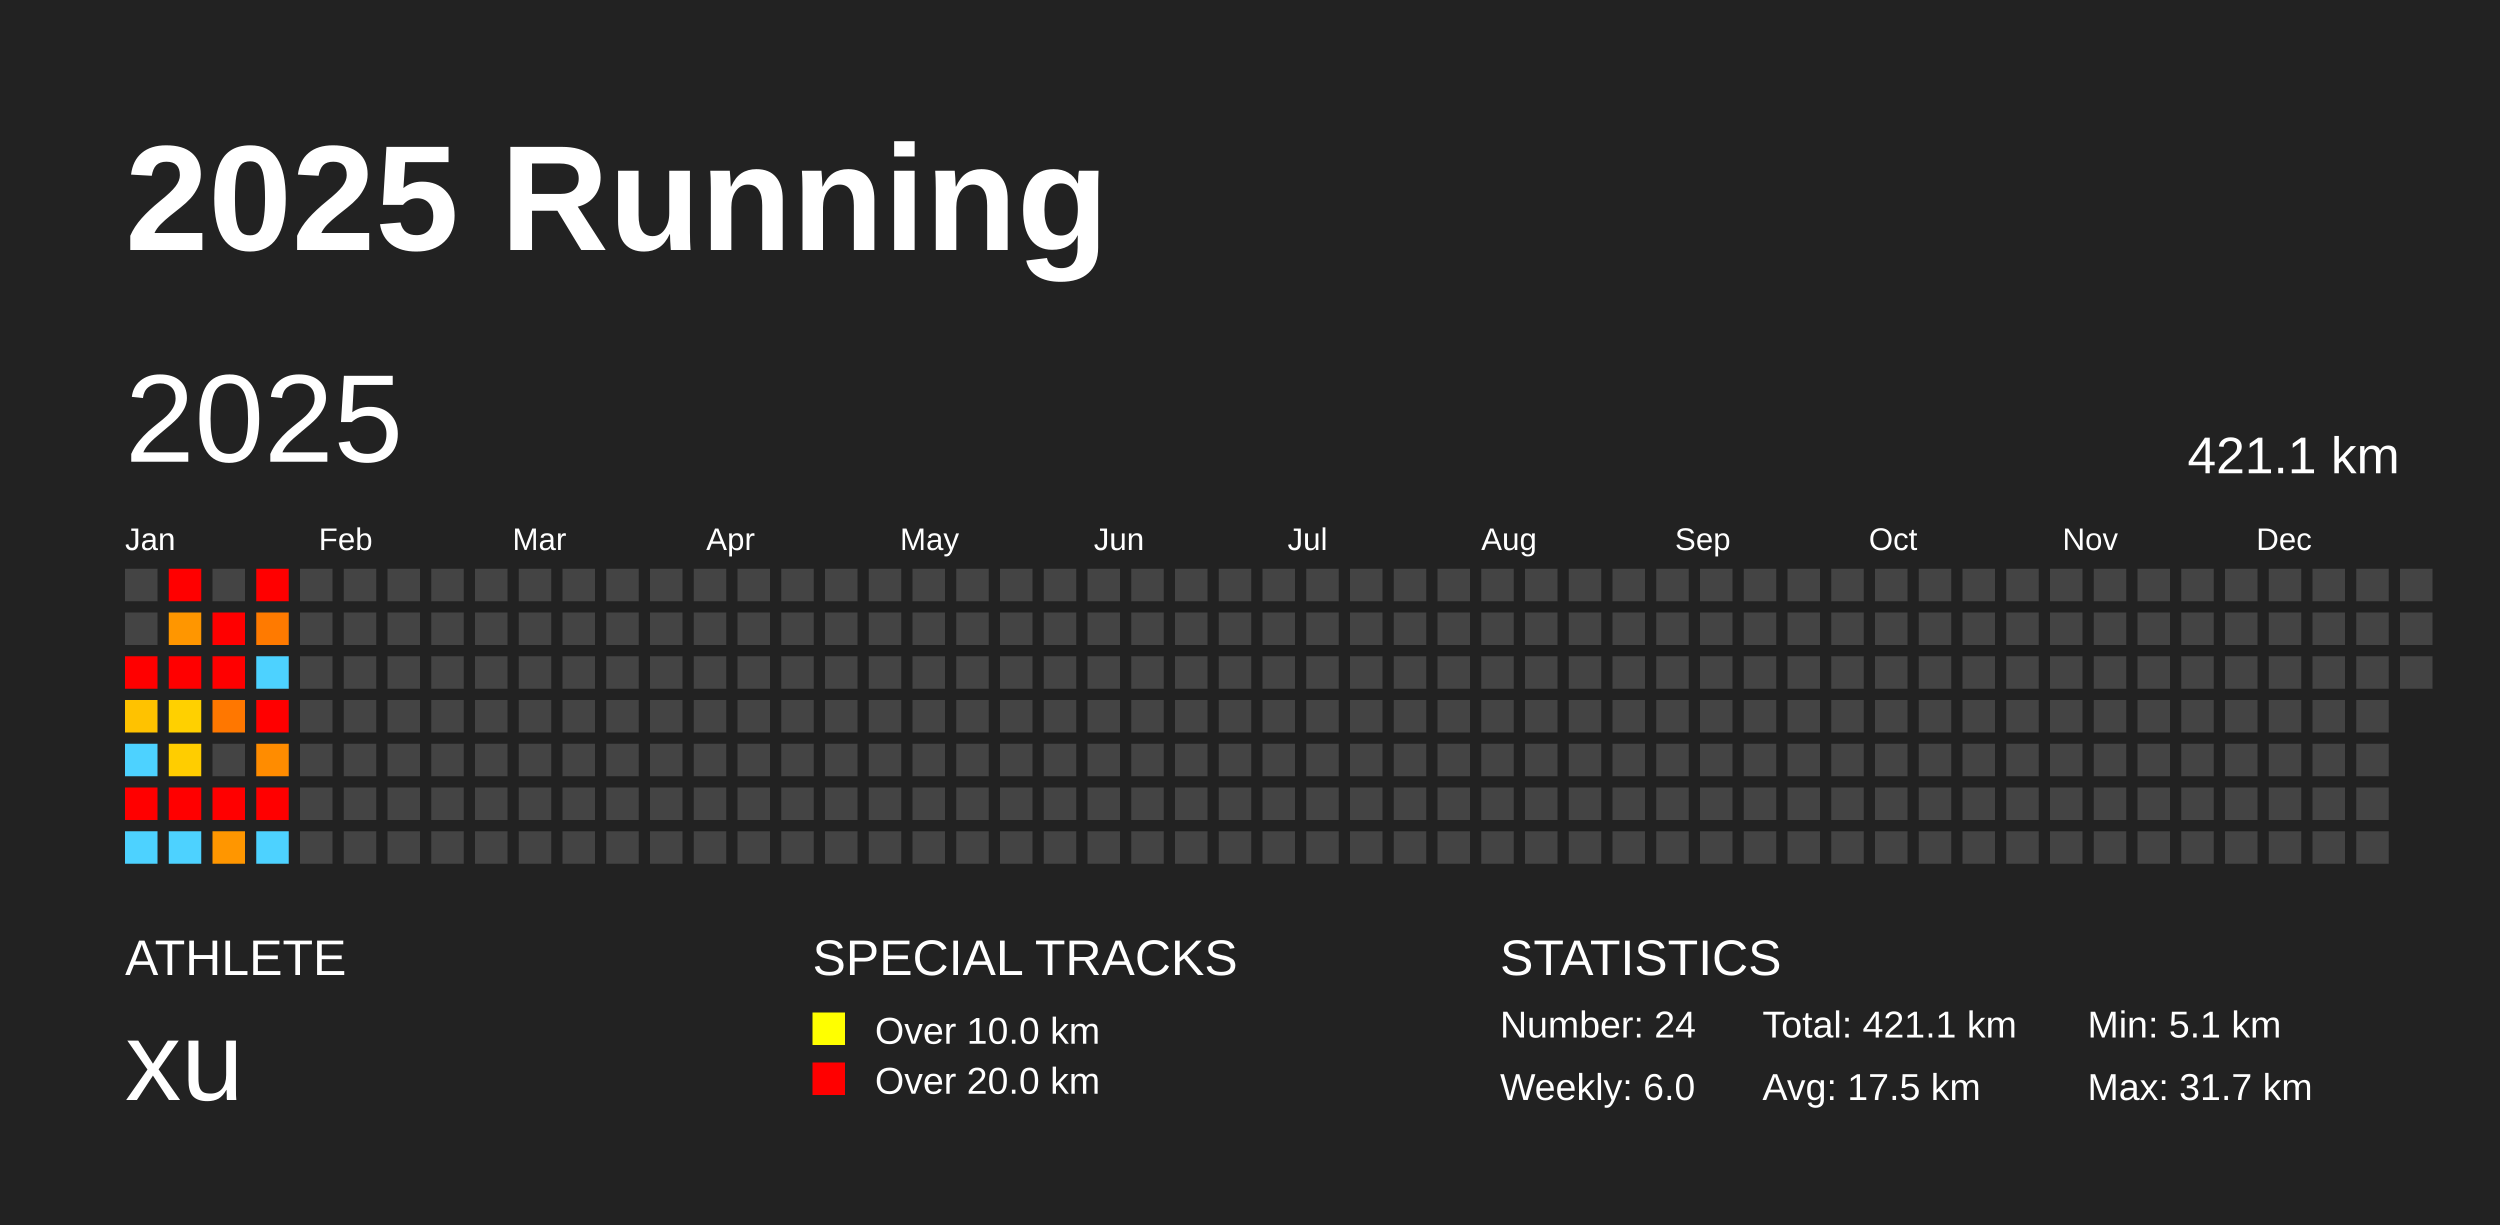
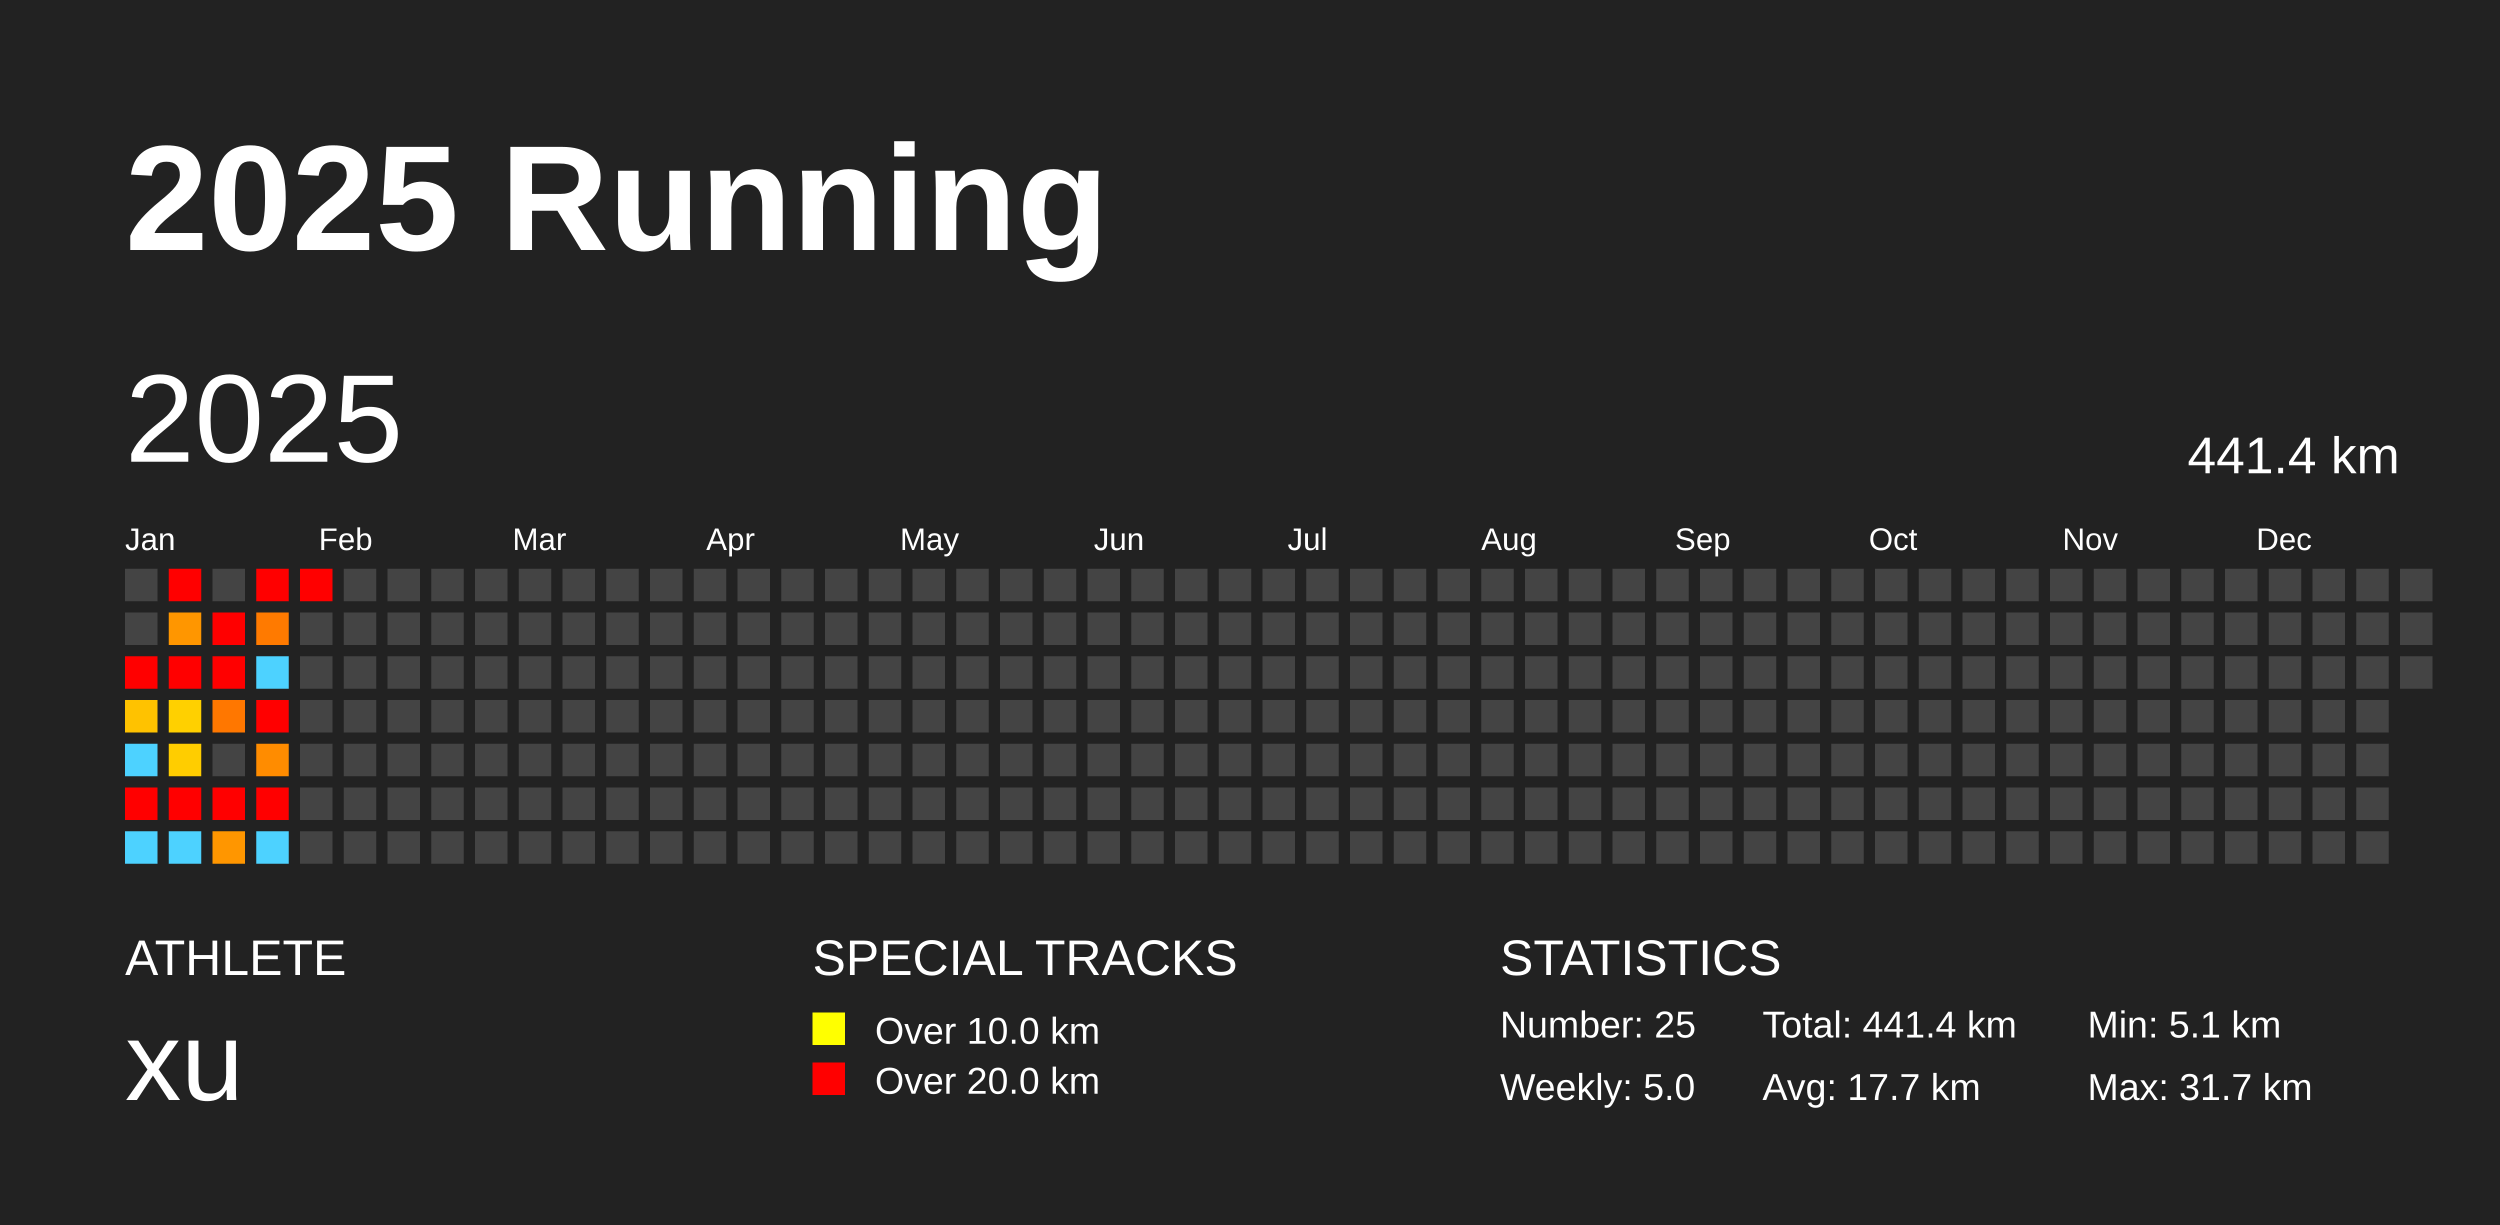
<svg xmlns="http://www.w3.org/2000/svg" baseProfile="full" height="98mm" version="1.1" viewBox="0,0,200,98" width="200mm">
  <defs />
  <rect fill="#222222" height="98" width="200" x="0" y="0" />
  <text fill="#FFFFFF" style="font-size:12px; font-family:Arial; font-weight:bold;" x="10" y="20">2025 Running</text>
  <text fill="#FFFFFF" style="font-size:4px; font-family:Arial" x="10" y="78">ATHLETE</text>
  <text fill="#FFFFFF" style="font-size:9px; font-family:Arial" x="10" y="88">xu</text>
  <text fill="#FFFFFF" style="font-size:4px; font-family:Arial" x="65" y="78">SPECIAL TRACKS</text>
  <rect fill="yellow" height="2.6" width="2.6" x="65" y="81" />
  <text fill="#FFFFFF" style="font-size:3px; font-family:Arial" x="70" y="83.5">Over 10.0 km</text>
  <rect fill="red" height="2.6" width="2.6" x="65" y="85" />
  <text fill="#FFFFFF" style="font-size:3px; font-family:Arial" x="70" y="87.5">Over 20.0 km</text>
  <text fill="#FFFFFF" style="font-size:4px; font-family:Arial" x="120" y="78">STATISTICS</text>
-   <text fill="#FFFFFF" style="font-size:3px; font-family:Arial" x="120" y="83">Number: 24</text>
-   <text fill="#FFFFFF" style="font-size:3px; font-family:Arial" x="120" y="88">Weekly: 6.0</text>
-   <text fill="#FFFFFF" style="font-size:3px; font-family:Arial" x="141" y="83">Total: 421.1 km</text>
-   <text fill="#FFFFFF" style="font-size:3px; font-family:Arial" x="141" y="88">Avg: 17.5 km</text>
+   <text fill="#FFFFFF" style="font-size:3px; font-family:Arial" x="120" y="83">Number: 25</text>
+   <text fill="#FFFFFF" style="font-size:3px; font-family:Arial" x="120" y="88">Weekly: 5.0</text>
+   <text fill="#FFFFFF" style="font-size:3px; font-family:Arial" x="141" y="83">Total: 441.4 km</text>
+   <text fill="#FFFFFF" style="font-size:3px; font-family:Arial" x="141" y="88">Avg: 17.7 km</text>
  <text fill="#FFFFFF" style="font-size:3px; font-family:Arial" x="167" y="83">Min: 5.1 km</text>
  <text fill="#FFFFFF" style="font-size:3px; font-family:Arial" x="167" y="88">Max: 31.7 km</text>
  <text dominant-baseline="hanging" fill="#FFFFFF" style="font-size:10.0px; font-family:Arial;" x="10" y="30">2025</text>
-   <text dominant-baseline="hanging" fill="#FFFFFF" style="font-size:4.125px; font-family:Arial;" x="175" y="35">421.1 km</text>
+   <text dominant-baseline="hanging" fill="#FFFFFF" style="font-size:4.125px; font-family:Arial;" x="175" y="35">441.4 km</text>
  <text fill="#FFFFFF" style="font-size:2.5px; font-family:Arial" x="10.0" y="44">Jan</text>
  <text fill="#FFFFFF" style="font-size:2.5px; font-family:Arial" x="25.5" y="44">Feb</text>
  <text fill="#FFFFFF" style="font-size:2.5px; font-family:Arial" x="41.0" y="44">Mar</text>
  <text fill="#FFFFFF" style="font-size:2.5px; font-family:Arial" x="56.5" y="44">Apr</text>
  <text fill="#FFFFFF" style="font-size:2.5px; font-family:Arial" x="72.0" y="44">May</text>
  <text fill="#FFFFFF" style="font-size:2.5px; font-family:Arial" x="87.5" y="44">Jun</text>
  <text fill="#FFFFFF" style="font-size:2.5px; font-family:Arial" x="103.0" y="44">Jul</text>
  <text fill="#FFFFFF" style="font-size:2.5px; font-family:Arial" x="118.5" y="44">Aug</text>
  <text fill="#FFFFFF" style="font-size:2.5px; font-family:Arial" x="134.0" y="44">Sep</text>
  <text fill="#FFFFFF" style="font-size:2.5px; font-family:Arial" x="149.5" y="44">Oct</text>
  <text fill="#FFFFFF" style="font-size:2.5px; font-family:Arial" x="165.0" y="44">Nov</text>
  <text fill="#FFFFFF" style="font-size:2.5px; font-family:Arial" x="180.5" y="44">Dec</text>
  <rect fill="#444444" height="2.6" width="2.6" x="10.0" y="45.5" />
  <rect fill="#444444" height="2.6" width="2.6" x="10.0" y="49.0" />
  <rect fill="red" height="2.6" width="2.6" x="10.0" y="52.5" />
  <rect fill="#ffc200" height="2.6" width="2.6" x="10.0" y="56.0" />
  <rect fill="#4dd2ff" height="2.6" width="2.6" x="10.0" y="59.5" />
  <rect fill="red" height="2.6" width="2.6" x="10.0" y="63.0" />
  <rect fill="#4dd2ff" height="2.6" width="2.6" x="10.0" y="66.5" />
  <rect fill="red" height="2.6" width="2.6" x="13.5" y="45.5" />
  <rect fill="#ff9600" height="2.6" width="2.6" x="13.5" y="49.0" />
  <rect fill="red" height="2.6" width="2.6" x="13.5" y="52.5" />
  <rect fill="#ffd000" height="2.6" width="2.6" x="13.5" y="56.0" />
  <rect fill="#ffcd00" height="2.6" width="2.6" x="13.5" y="59.5" />
  <rect fill="red" height="2.6" width="2.6" x="13.5" y="63.0" />
  <rect fill="#4dd2ff" height="2.6" width="2.6" x="13.5" y="66.5" />
  <rect fill="#444444" height="2.6" width="2.6" x="17.0" y="45.5" />
  <rect fill="red" height="2.6" width="2.6" x="17.0" y="49.0" />
  <rect fill="red" height="2.6" width="2.6" x="17.0" y="52.5" />
  <rect fill="#ff7700" height="2.6" width="2.6" x="17.0" y="56.0" />
  <rect fill="#444444" height="2.6" width="2.6" x="17.0" y="59.5" />
  <rect fill="red" height="2.6" width="2.6" x="17.0" y="63.0" />
  <rect fill="#ff9600" height="2.6" width="2.6" x="17.0" y="66.5" />
  <rect fill="red" height="2.6" width="2.6" x="20.5" y="45.5" />
  <rect fill="#ff7a00" height="2.6" width="2.6" x="20.5" y="49.0" />
  <rect fill="#4dd2ff" height="2.6" width="2.6" x="20.5" y="52.5" />
  <rect fill="red" height="2.6" width="2.6" x="20.5" y="56.0" />
  <rect fill="#ff8c00" height="2.6" width="2.6" x="20.5" y="59.5" />
  <rect fill="red" height="2.6" width="2.6" x="20.5" y="63.0" />
  <rect fill="#4dd2ff" height="2.6" width="2.6" x="20.5" y="66.5" />
-   <rect fill="#444444" height="2.6" width="2.6" x="24.0" y="45.5" />
+   <rect fill="red" height="2.6" width="2.6" x="24.0" y="45.5" />
  <rect fill="#444444" height="2.6" width="2.6" x="24.0" y="49.0" />
  <rect fill="#444444" height="2.6" width="2.6" x="24.0" y="52.5" />
  <rect fill="#444444" height="2.6" width="2.6" x="24.0" y="56.0" />
  <rect fill="#444444" height="2.6" width="2.6" x="24.0" y="59.5" />
  <rect fill="#444444" height="2.6" width="2.6" x="24.0" y="63.0" />
  <rect fill="#444444" height="2.6" width="2.6" x="24.0" y="66.5" />
  <rect fill="#444444" height="2.6" width="2.6" x="27.5" y="45.5" />
  <rect fill="#444444" height="2.6" width="2.6" x="27.5" y="49.0" />
  <rect fill="#444444" height="2.6" width="2.6" x="27.5" y="52.5" />
  <rect fill="#444444" height="2.6" width="2.6" x="27.5" y="56.0" />
  <rect fill="#444444" height="2.6" width="2.6" x="27.5" y="59.5" />
  <rect fill="#444444" height="2.6" width="2.6" x="27.5" y="63.0" />
  <rect fill="#444444" height="2.6" width="2.6" x="27.5" y="66.5" />
  <rect fill="#444444" height="2.6" width="2.6" x="31.0" y="45.5" />
  <rect fill="#444444" height="2.6" width="2.6" x="31.0" y="49.0" />
  <rect fill="#444444" height="2.6" width="2.6" x="31.0" y="52.5" />
  <rect fill="#444444" height="2.6" width="2.6" x="31.0" y="56.0" />
  <rect fill="#444444" height="2.6" width="2.6" x="31.0" y="59.5" />
  <rect fill="#444444" height="2.6" width="2.6" x="31.0" y="63.0" />
  <rect fill="#444444" height="2.6" width="2.6" x="31.0" y="66.5" />
  <rect fill="#444444" height="2.6" width="2.6" x="34.5" y="45.5" />
  <rect fill="#444444" height="2.6" width="2.6" x="34.5" y="49.0" />
  <rect fill="#444444" height="2.6" width="2.6" x="34.5" y="52.5" />
  <rect fill="#444444" height="2.6" width="2.6" x="34.5" y="56.0" />
  <rect fill="#444444" height="2.6" width="2.6" x="34.5" y="59.5" />
  <rect fill="#444444" height="2.6" width="2.6" x="34.5" y="63.0" />
  <rect fill="#444444" height="2.6" width="2.6" x="34.5" y="66.5" />
  <rect fill="#444444" height="2.6" width="2.6" x="38.0" y="45.5" />
  <rect fill="#444444" height="2.6" width="2.6" x="38.0" y="49.0" />
  <rect fill="#444444" height="2.6" width="2.6" x="38.0" y="52.5" />
  <rect fill="#444444" height="2.6" width="2.6" x="38.0" y="56.0" />
  <rect fill="#444444" height="2.6" width="2.6" x="38.0" y="59.5" />
  <rect fill="#444444" height="2.6" width="2.6" x="38.0" y="63.0" />
  <rect fill="#444444" height="2.6" width="2.6" x="38.0" y="66.5" />
  <rect fill="#444444" height="2.6" width="2.6" x="41.5" y="45.5" />
  <rect fill="#444444" height="2.6" width="2.6" x="41.5" y="49.0" />
  <rect fill="#444444" height="2.6" width="2.6" x="41.5" y="52.5" />
  <rect fill="#444444" height="2.6" width="2.6" x="41.5" y="56.0" />
  <rect fill="#444444" height="2.6" width="2.6" x="41.5" y="59.5" />
  <rect fill="#444444" height="2.6" width="2.6" x="41.5" y="63.0" />
  <rect fill="#444444" height="2.6" width="2.6" x="41.5" y="66.5" />
  <rect fill="#444444" height="2.6" width="2.6" x="45.0" y="45.5" />
  <rect fill="#444444" height="2.6" width="2.6" x="45.0" y="49.0" />
  <rect fill="#444444" height="2.6" width="2.6" x="45.0" y="52.5" />
  <rect fill="#444444" height="2.6" width="2.6" x="45.0" y="56.0" />
  <rect fill="#444444" height="2.6" width="2.6" x="45.0" y="59.5" />
  <rect fill="#444444" height="2.6" width="2.6" x="45.0" y="63.0" />
  <rect fill="#444444" height="2.6" width="2.6" x="45.0" y="66.5" />
  <rect fill="#444444" height="2.6" width="2.6" x="48.5" y="45.5" />
  <rect fill="#444444" height="2.6" width="2.6" x="48.5" y="49.0" />
  <rect fill="#444444" height="2.6" width="2.6" x="48.5" y="52.5" />
  <rect fill="#444444" height="2.6" width="2.6" x="48.5" y="56.0" />
  <rect fill="#444444" height="2.6" width="2.6" x="48.5" y="59.5" />
  <rect fill="#444444" height="2.6" width="2.6" x="48.5" y="63.0" />
  <rect fill="#444444" height="2.6" width="2.6" x="48.5" y="66.5" />
  <rect fill="#444444" height="2.6" width="2.6" x="52.0" y="45.5" />
  <rect fill="#444444" height="2.6" width="2.6" x="52.0" y="49.0" />
  <rect fill="#444444" height="2.6" width="2.6" x="52.0" y="52.5" />
  <rect fill="#444444" height="2.6" width="2.6" x="52.0" y="56.0" />
  <rect fill="#444444" height="2.6" width="2.6" x="52.0" y="59.5" />
  <rect fill="#444444" height="2.6" width="2.6" x="52.0" y="63.0" />
  <rect fill="#444444" height="2.6" width="2.6" x="52.0" y="66.5" />
  <rect fill="#444444" height="2.6" width="2.6" x="55.5" y="45.5" />
  <rect fill="#444444" height="2.6" width="2.6" x="55.5" y="49.0" />
  <rect fill="#444444" height="2.6" width="2.6" x="55.5" y="52.5" />
  <rect fill="#444444" height="2.6" width="2.6" x="55.5" y="56.0" />
  <rect fill="#444444" height="2.6" width="2.6" x="55.5" y="59.5" />
  <rect fill="#444444" height="2.6" width="2.6" x="55.5" y="63.0" />
  <rect fill="#444444" height="2.6" width="2.6" x="55.5" y="66.5" />
  <rect fill="#444444" height="2.6" width="2.6" x="59.0" y="45.5" />
  <rect fill="#444444" height="2.6" width="2.6" x="59.0" y="49.0" />
  <rect fill="#444444" height="2.6" width="2.6" x="59.0" y="52.5" />
  <rect fill="#444444" height="2.6" width="2.6" x="59.0" y="56.0" />
  <rect fill="#444444" height="2.6" width="2.6" x="59.0" y="59.5" />
  <rect fill="#444444" height="2.6" width="2.6" x="59.0" y="63.0" />
  <rect fill="#444444" height="2.6" width="2.6" x="59.0" y="66.5" />
  <rect fill="#444444" height="2.6" width="2.6" x="62.5" y="45.5" />
  <rect fill="#444444" height="2.6" width="2.6" x="62.5" y="49.0" />
  <rect fill="#444444" height="2.6" width="2.6" x="62.5" y="52.5" />
  <rect fill="#444444" height="2.6" width="2.6" x="62.5" y="56.0" />
  <rect fill="#444444" height="2.6" width="2.6" x="62.5" y="59.5" />
  <rect fill="#444444" height="2.6" width="2.6" x="62.5" y="63.0" />
  <rect fill="#444444" height="2.6" width="2.6" x="62.5" y="66.5" />
  <rect fill="#444444" height="2.6" width="2.6" x="66.0" y="45.5" />
  <rect fill="#444444" height="2.6" width="2.6" x="66.0" y="49.0" />
  <rect fill="#444444" height="2.6" width="2.6" x="66.0" y="52.5" />
  <rect fill="#444444" height="2.6" width="2.6" x="66.0" y="56.0" />
  <rect fill="#444444" height="2.6" width="2.6" x="66.0" y="59.5" />
  <rect fill="#444444" height="2.6" width="2.6" x="66.0" y="63.0" />
  <rect fill="#444444" height="2.6" width="2.6" x="66.0" y="66.5" />
  <rect fill="#444444" height="2.6" width="2.6" x="69.5" y="45.5" />
  <rect fill="#444444" height="2.6" width="2.6" x="69.5" y="49.0" />
  <rect fill="#444444" height="2.6" width="2.6" x="69.5" y="52.5" />
  <rect fill="#444444" height="2.6" width="2.6" x="69.5" y="56.0" />
  <rect fill="#444444" height="2.6" width="2.6" x="69.5" y="59.5" />
  <rect fill="#444444" height="2.6" width="2.6" x="69.5" y="63.0" />
  <rect fill="#444444" height="2.6" width="2.6" x="69.5" y="66.5" />
  <rect fill="#444444" height="2.6" width="2.6" x="73.0" y="45.5" />
  <rect fill="#444444" height="2.6" width="2.6" x="73.0" y="49.0" />
  <rect fill="#444444" height="2.6" width="2.6" x="73.0" y="52.5" />
  <rect fill="#444444" height="2.6" width="2.6" x="73.0" y="56.0" />
  <rect fill="#444444" height="2.6" width="2.6" x="73.0" y="59.5" />
  <rect fill="#444444" height="2.6" width="2.6" x="73.0" y="63.0" />
  <rect fill="#444444" height="2.6" width="2.6" x="73.0" y="66.5" />
  <rect fill="#444444" height="2.6" width="2.6" x="76.5" y="45.5" />
  <rect fill="#444444" height="2.6" width="2.6" x="76.5" y="49.0" />
  <rect fill="#444444" height="2.6" width="2.6" x="76.5" y="52.5" />
  <rect fill="#444444" height="2.6" width="2.6" x="76.5" y="56.0" />
  <rect fill="#444444" height="2.6" width="2.6" x="76.5" y="59.5" />
  <rect fill="#444444" height="2.6" width="2.6" x="76.5" y="63.0" />
  <rect fill="#444444" height="2.6" width="2.6" x="76.5" y="66.5" />
  <rect fill="#444444" height="2.6" width="2.6" x="80.0" y="45.5" />
  <rect fill="#444444" height="2.6" width="2.6" x="80.0" y="49.0" />
  <rect fill="#444444" height="2.6" width="2.6" x="80.0" y="52.5" />
  <rect fill="#444444" height="2.6" width="2.6" x="80.0" y="56.0" />
  <rect fill="#444444" height="2.6" width="2.6" x="80.0" y="59.5" />
  <rect fill="#444444" height="2.6" width="2.6" x="80.0" y="63.0" />
  <rect fill="#444444" height="2.6" width="2.6" x="80.0" y="66.5" />
  <rect fill="#444444" height="2.6" width="2.6" x="83.5" y="45.5" />
  <rect fill="#444444" height="2.6" width="2.6" x="83.5" y="49.0" />
  <rect fill="#444444" height="2.6" width="2.6" x="83.5" y="52.5" />
  <rect fill="#444444" height="2.6" width="2.6" x="83.5" y="56.0" />
  <rect fill="#444444" height="2.6" width="2.6" x="83.5" y="59.5" />
  <rect fill="#444444" height="2.6" width="2.6" x="83.5" y="63.0" />
  <rect fill="#444444" height="2.6" width="2.6" x="83.5" y="66.5" />
  <rect fill="#444444" height="2.6" width="2.6" x="87.0" y="45.5" />
  <rect fill="#444444" height="2.6" width="2.6" x="87.0" y="49.0" />
  <rect fill="#444444" height="2.6" width="2.6" x="87.0" y="52.5" />
  <rect fill="#444444" height="2.6" width="2.6" x="87.0" y="56.0" />
  <rect fill="#444444" height="2.6" width="2.6" x="87.0" y="59.5" />
  <rect fill="#444444" height="2.6" width="2.6" x="87.0" y="63.0" />
  <rect fill="#444444" height="2.6" width="2.6" x="87.0" y="66.5" />
  <rect fill="#444444" height="2.6" width="2.6" x="90.5" y="45.5" />
  <rect fill="#444444" height="2.6" width="2.6" x="90.5" y="49.0" />
  <rect fill="#444444" height="2.6" width="2.6" x="90.5" y="52.5" />
  <rect fill="#444444" height="2.6" width="2.6" x="90.5" y="56.0" />
  <rect fill="#444444" height="2.6" width="2.6" x="90.5" y="59.5" />
  <rect fill="#444444" height="2.6" width="2.6" x="90.5" y="63.0" />
  <rect fill="#444444" height="2.6" width="2.6" x="90.5" y="66.5" />
  <rect fill="#444444" height="2.6" width="2.6" x="94.0" y="45.5" />
  <rect fill="#444444" height="2.6" width="2.6" x="94.0" y="49.0" />
  <rect fill="#444444" height="2.6" width="2.6" x="94.0" y="52.5" />
  <rect fill="#444444" height="2.6" width="2.6" x="94.0" y="56.0" />
  <rect fill="#444444" height="2.6" width="2.6" x="94.0" y="59.5" />
  <rect fill="#444444" height="2.6" width="2.6" x="94.0" y="63.0" />
  <rect fill="#444444" height="2.6" width="2.6" x="94.0" y="66.5" />
  <rect fill="#444444" height="2.6" width="2.6" x="97.5" y="45.5" />
  <rect fill="#444444" height="2.6" width="2.6" x="97.5" y="49.0" />
  <rect fill="#444444" height="2.6" width="2.6" x="97.5" y="52.5" />
  <rect fill="#444444" height="2.6" width="2.6" x="97.5" y="56.0" />
  <rect fill="#444444" height="2.6" width="2.6" x="97.5" y="59.5" />
  <rect fill="#444444" height="2.6" width="2.6" x="97.5" y="63.0" />
  <rect fill="#444444" height="2.6" width="2.6" x="97.5" y="66.5" />
  <rect fill="#444444" height="2.6" width="2.6" x="101.0" y="45.5" />
  <rect fill="#444444" height="2.6" width="2.6" x="101.0" y="49.0" />
  <rect fill="#444444" height="2.6" width="2.6" x="101.0" y="52.5" />
  <rect fill="#444444" height="2.6" width="2.6" x="101.0" y="56.0" />
  <rect fill="#444444" height="2.6" width="2.6" x="101.0" y="59.5" />
  <rect fill="#444444" height="2.6" width="2.6" x="101.0" y="63.0" />
  <rect fill="#444444" height="2.6" width="2.6" x="101.0" y="66.5" />
  <rect fill="#444444" height="2.6" width="2.6" x="104.5" y="45.5" />
  <rect fill="#444444" height="2.6" width="2.6" x="104.5" y="49.0" />
  <rect fill="#444444" height="2.6" width="2.6" x="104.5" y="52.5" />
  <rect fill="#444444" height="2.6" width="2.6" x="104.5" y="56.0" />
  <rect fill="#444444" height="2.6" width="2.6" x="104.5" y="59.5" />
  <rect fill="#444444" height="2.6" width="2.6" x="104.5" y="63.0" />
  <rect fill="#444444" height="2.6" width="2.6" x="104.5" y="66.5" />
  <rect fill="#444444" height="2.6" width="2.6" x="108.0" y="45.5" />
  <rect fill="#444444" height="2.6" width="2.6" x="108.0" y="49.0" />
  <rect fill="#444444" height="2.6" width="2.6" x="108.0" y="52.5" />
  <rect fill="#444444" height="2.6" width="2.6" x="108.0" y="56.0" />
  <rect fill="#444444" height="2.6" width="2.6" x="108.0" y="59.5" />
  <rect fill="#444444" height="2.6" width="2.6" x="108.0" y="63.0" />
  <rect fill="#444444" height="2.6" width="2.6" x="108.0" y="66.5" />
  <rect fill="#444444" height="2.6" width="2.6" x="111.5" y="45.5" />
  <rect fill="#444444" height="2.6" width="2.6" x="111.5" y="49.0" />
  <rect fill="#444444" height="2.6" width="2.6" x="111.5" y="52.5" />
  <rect fill="#444444" height="2.6" width="2.6" x="111.5" y="56.0" />
  <rect fill="#444444" height="2.6" width="2.6" x="111.5" y="59.5" />
  <rect fill="#444444" height="2.6" width="2.6" x="111.5" y="63.0" />
  <rect fill="#444444" height="2.6" width="2.6" x="111.5" y="66.5" />
  <rect fill="#444444" height="2.6" width="2.6" x="115.0" y="45.5" />
  <rect fill="#444444" height="2.6" width="2.6" x="115.0" y="49.0" />
  <rect fill="#444444" height="2.6" width="2.6" x="115.0" y="52.5" />
  <rect fill="#444444" height="2.6" width="2.6" x="115.0" y="56.0" />
  <rect fill="#444444" height="2.6" width="2.6" x="115.0" y="59.5" />
  <rect fill="#444444" height="2.6" width="2.6" x="115.0" y="63.0" />
  <rect fill="#444444" height="2.6" width="2.6" x="115.0" y="66.5" />
  <rect fill="#444444" height="2.6" width="2.6" x="118.5" y="45.5" />
  <rect fill="#444444" height="2.6" width="2.6" x="118.5" y="49.0" />
  <rect fill="#444444" height="2.6" width="2.6" x="118.5" y="52.5" />
  <rect fill="#444444" height="2.6" width="2.6" x="118.5" y="56.0" />
  <rect fill="#444444" height="2.6" width="2.6" x="118.5" y="59.5" />
  <rect fill="#444444" height="2.6" width="2.6" x="118.5" y="63.0" />
  <rect fill="#444444" height="2.6" width="2.6" x="118.5" y="66.5" />
  <rect fill="#444444" height="2.6" width="2.6" x="122.0" y="45.5" />
  <rect fill="#444444" height="2.6" width="2.6" x="122.0" y="49.0" />
  <rect fill="#444444" height="2.6" width="2.6" x="122.0" y="52.5" />
  <rect fill="#444444" height="2.6" width="2.6" x="122.0" y="56.0" />
  <rect fill="#444444" height="2.6" width="2.6" x="122.0" y="59.5" />
  <rect fill="#444444" height="2.6" width="2.6" x="122.0" y="63.0" />
  <rect fill="#444444" height="2.6" width="2.6" x="122.0" y="66.5" />
  <rect fill="#444444" height="2.6" width="2.6" x="125.5" y="45.5" />
  <rect fill="#444444" height="2.6" width="2.6" x="125.5" y="49.0" />
  <rect fill="#444444" height="2.6" width="2.6" x="125.5" y="52.5" />
  <rect fill="#444444" height="2.6" width="2.6" x="125.5" y="56.0" />
  <rect fill="#444444" height="2.6" width="2.6" x="125.5" y="59.5" />
  <rect fill="#444444" height="2.6" width="2.6" x="125.5" y="63.0" />
  <rect fill="#444444" height="2.6" width="2.6" x="125.5" y="66.5" />
  <rect fill="#444444" height="2.6" width="2.6" x="129.0" y="45.5" />
  <rect fill="#444444" height="2.6" width="2.6" x="129.0" y="49.0" />
  <rect fill="#444444" height="2.6" width="2.6" x="129.0" y="52.5" />
  <rect fill="#444444" height="2.6" width="2.6" x="129.0" y="56.0" />
  <rect fill="#444444" height="2.6" width="2.6" x="129.0" y="59.5" />
  <rect fill="#444444" height="2.6" width="2.6" x="129.0" y="63.0" />
  <rect fill="#444444" height="2.6" width="2.6" x="129.0" y="66.5" />
  <rect fill="#444444" height="2.6" width="2.6" x="132.5" y="45.5" />
  <rect fill="#444444" height="2.6" width="2.6" x="132.5" y="49.0" />
  <rect fill="#444444" height="2.6" width="2.6" x="132.5" y="52.5" />
  <rect fill="#444444" height="2.6" width="2.6" x="132.5" y="56.0" />
  <rect fill="#444444" height="2.6" width="2.6" x="132.5" y="59.5" />
  <rect fill="#444444" height="2.6" width="2.6" x="132.5" y="63.0" />
  <rect fill="#444444" height="2.6" width="2.6" x="132.5" y="66.5" />
  <rect fill="#444444" height="2.6" width="2.6" x="136.0" y="45.5" />
  <rect fill="#444444" height="2.6" width="2.6" x="136.0" y="49.0" />
  <rect fill="#444444" height="2.6" width="2.6" x="136.0" y="52.5" />
  <rect fill="#444444" height="2.6" width="2.6" x="136.0" y="56.0" />
  <rect fill="#444444" height="2.6" width="2.6" x="136.0" y="59.5" />
  <rect fill="#444444" height="2.6" width="2.6" x="136.0" y="63.0" />
  <rect fill="#444444" height="2.6" width="2.6" x="136.0" y="66.5" />
  <rect fill="#444444" height="2.6" width="2.6" x="139.5" y="45.5" />
  <rect fill="#444444" height="2.6" width="2.6" x="139.5" y="49.0" />
  <rect fill="#444444" height="2.6" width="2.6" x="139.5" y="52.5" />
  <rect fill="#444444" height="2.6" width="2.6" x="139.5" y="56.0" />
  <rect fill="#444444" height="2.6" width="2.6" x="139.5" y="59.5" />
  <rect fill="#444444" height="2.6" width="2.6" x="139.5" y="63.0" />
  <rect fill="#444444" height="2.6" width="2.6" x="139.5" y="66.5" />
  <rect fill="#444444" height="2.6" width="2.6" x="143.0" y="45.5" />
  <rect fill="#444444" height="2.6" width="2.6" x="143.0" y="49.0" />
  <rect fill="#444444" height="2.6" width="2.6" x="143.0" y="52.5" />
  <rect fill="#444444" height="2.6" width="2.6" x="143.0" y="56.0" />
  <rect fill="#444444" height="2.6" width="2.6" x="143.0" y="59.5" />
  <rect fill="#444444" height="2.6" width="2.6" x="143.0" y="63.0" />
  <rect fill="#444444" height="2.6" width="2.6" x="143.0" y="66.5" />
  <rect fill="#444444" height="2.6" width="2.6" x="146.5" y="45.5" />
  <rect fill="#444444" height="2.6" width="2.6" x="146.5" y="49.0" />
  <rect fill="#444444" height="2.6" width="2.6" x="146.5" y="52.5" />
  <rect fill="#444444" height="2.6" width="2.6" x="146.5" y="56.0" />
  <rect fill="#444444" height="2.6" width="2.6" x="146.5" y="59.5" />
  <rect fill="#444444" height="2.6" width="2.6" x="146.5" y="63.0" />
  <rect fill="#444444" height="2.6" width="2.6" x="146.5" y="66.5" />
  <rect fill="#444444" height="2.6" width="2.6" x="150.0" y="45.5" />
  <rect fill="#444444" height="2.6" width="2.6" x="150.0" y="49.0" />
  <rect fill="#444444" height="2.6" width="2.6" x="150.0" y="52.5" />
  <rect fill="#444444" height="2.6" width="2.6" x="150.0" y="56.0" />
  <rect fill="#444444" height="2.6" width="2.6" x="150.0" y="59.5" />
  <rect fill="#444444" height="2.6" width="2.6" x="150.0" y="63.0" />
  <rect fill="#444444" height="2.6" width="2.6" x="150.0" y="66.5" />
  <rect fill="#444444" height="2.6" width="2.6" x="153.5" y="45.5" />
  <rect fill="#444444" height="2.6" width="2.6" x="153.5" y="49.0" />
  <rect fill="#444444" height="2.6" width="2.6" x="153.5" y="52.5" />
  <rect fill="#444444" height="2.6" width="2.6" x="153.5" y="56.0" />
  <rect fill="#444444" height="2.6" width="2.6" x="153.5" y="59.5" />
  <rect fill="#444444" height="2.6" width="2.6" x="153.5" y="63.0" />
  <rect fill="#444444" height="2.6" width="2.6" x="153.5" y="66.5" />
  <rect fill="#444444" height="2.6" width="2.6" x="157.0" y="45.5" />
  <rect fill="#444444" height="2.6" width="2.6" x="157.0" y="49.0" />
  <rect fill="#444444" height="2.6" width="2.6" x="157.0" y="52.5" />
  <rect fill="#444444" height="2.6" width="2.6" x="157.0" y="56.0" />
  <rect fill="#444444" height="2.6" width="2.6" x="157.0" y="59.5" />
  <rect fill="#444444" height="2.6" width="2.6" x="157.0" y="63.0" />
  <rect fill="#444444" height="2.6" width="2.6" x="157.0" y="66.5" />
  <rect fill="#444444" height="2.6" width="2.6" x="160.5" y="45.5" />
  <rect fill="#444444" height="2.6" width="2.6" x="160.5" y="49.0" />
  <rect fill="#444444" height="2.6" width="2.6" x="160.5" y="52.5" />
  <rect fill="#444444" height="2.6" width="2.6" x="160.5" y="56.0" />
  <rect fill="#444444" height="2.6" width="2.6" x="160.5" y="59.5" />
  <rect fill="#444444" height="2.6" width="2.6" x="160.5" y="63.0" />
  <rect fill="#444444" height="2.6" width="2.6" x="160.5" y="66.5" />
  <rect fill="#444444" height="2.6" width="2.6" x="164.0" y="45.5" />
  <rect fill="#444444" height="2.6" width="2.6" x="164.0" y="49.0" />
  <rect fill="#444444" height="2.6" width="2.6" x="164.0" y="52.5" />
  <rect fill="#444444" height="2.6" width="2.6" x="164.0" y="56.0" />
  <rect fill="#444444" height="2.6" width="2.6" x="164.0" y="59.5" />
  <rect fill="#444444" height="2.6" width="2.6" x="164.0" y="63.0" />
  <rect fill="#444444" height="2.6" width="2.6" x="164.0" y="66.5" />
  <rect fill="#444444" height="2.6" width="2.6" x="167.5" y="45.5" />
  <rect fill="#444444" height="2.6" width="2.6" x="167.5" y="49.0" />
  <rect fill="#444444" height="2.6" width="2.6" x="167.5" y="52.5" />
  <rect fill="#444444" height="2.6" width="2.6" x="167.5" y="56.0" />
  <rect fill="#444444" height="2.6" width="2.6" x="167.5" y="59.5" />
  <rect fill="#444444" height="2.6" width="2.6" x="167.5" y="63.0" />
  <rect fill="#444444" height="2.6" width="2.6" x="167.5" y="66.5" />
  <rect fill="#444444" height="2.6" width="2.6" x="171.0" y="45.5" />
  <rect fill="#444444" height="2.6" width="2.6" x="171.0" y="49.0" />
  <rect fill="#444444" height="2.6" width="2.6" x="171.0" y="52.5" />
  <rect fill="#444444" height="2.6" width="2.6" x="171.0" y="56.0" />
  <rect fill="#444444" height="2.6" width="2.6" x="171.0" y="59.5" />
  <rect fill="#444444" height="2.6" width="2.6" x="171.0" y="63.0" />
  <rect fill="#444444" height="2.6" width="2.6" x="171.0" y="66.5" />
  <rect fill="#444444" height="2.6" width="2.6" x="174.5" y="45.5" />
  <rect fill="#444444" height="2.6" width="2.6" x="174.5" y="49.0" />
  <rect fill="#444444" height="2.6" width="2.6" x="174.5" y="52.5" />
  <rect fill="#444444" height="2.6" width="2.6" x="174.5" y="56.0" />
  <rect fill="#444444" height="2.6" width="2.6" x="174.5" y="59.5" />
  <rect fill="#444444" height="2.6" width="2.6" x="174.5" y="63.0" />
  <rect fill="#444444" height="2.6" width="2.6" x="174.5" y="66.5" />
  <rect fill="#444444" height="2.6" width="2.6" x="178.0" y="45.5" />
  <rect fill="#444444" height="2.6" width="2.6" x="178.0" y="49.0" />
  <rect fill="#444444" height="2.6" width="2.6" x="178.0" y="52.5" />
  <rect fill="#444444" height="2.6" width="2.6" x="178.0" y="56.0" />
  <rect fill="#444444" height="2.6" width="2.6" x="178.0" y="59.5" />
  <rect fill="#444444" height="2.6" width="2.6" x="178.0" y="63.0" />
  <rect fill="#444444" height="2.6" width="2.6" x="178.0" y="66.5" />
  <rect fill="#444444" height="2.6" width="2.6" x="181.5" y="45.5" />
  <rect fill="#444444" height="2.6" width="2.6" x="181.5" y="49.0" />
  <rect fill="#444444" height="2.6" width="2.6" x="181.5" y="52.5" />
  <rect fill="#444444" height="2.6" width="2.6" x="181.5" y="56.0" />
  <rect fill="#444444" height="2.6" width="2.6" x="181.5" y="59.5" />
  <rect fill="#444444" height="2.6" width="2.6" x="181.5" y="63.0" />
  <rect fill="#444444" height="2.6" width="2.6" x="181.5" y="66.5" />
  <rect fill="#444444" height="2.6" width="2.6" x="185.0" y="45.5" />
  <rect fill="#444444" height="2.6" width="2.6" x="185.0" y="49.0" />
  <rect fill="#444444" height="2.6" width="2.6" x="185.0" y="52.5" />
  <rect fill="#444444" height="2.6" width="2.6" x="185.0" y="56.0" />
  <rect fill="#444444" height="2.6" width="2.6" x="185.0" y="59.5" />
  <rect fill="#444444" height="2.6" width="2.6" x="185.0" y="63.0" />
  <rect fill="#444444" height="2.6" width="2.6" x="185.0" y="66.5" />
  <rect fill="#444444" height="2.6" width="2.6" x="188.5" y="45.5" />
  <rect fill="#444444" height="2.6" width="2.6" x="188.5" y="49.0" />
  <rect fill="#444444" height="2.6" width="2.6" x="188.5" y="52.5" />
  <rect fill="#444444" height="2.6" width="2.6" x="188.5" y="56.0" />
  <rect fill="#444444" height="2.6" width="2.6" x="188.5" y="59.5" />
  <rect fill="#444444" height="2.6" width="2.6" x="188.5" y="63.0" />
  <rect fill="#444444" height="2.6" width="2.6" x="188.5" y="66.5" />
  <rect fill="#444444" height="2.6" width="2.6" x="192.0" y="45.5" />
  <rect fill="#444444" height="2.6" width="2.6" x="192.0" y="49.0" />
  <rect fill="#444444" height="2.6" width="2.6" x="192.0" y="52.5" />
</svg>
